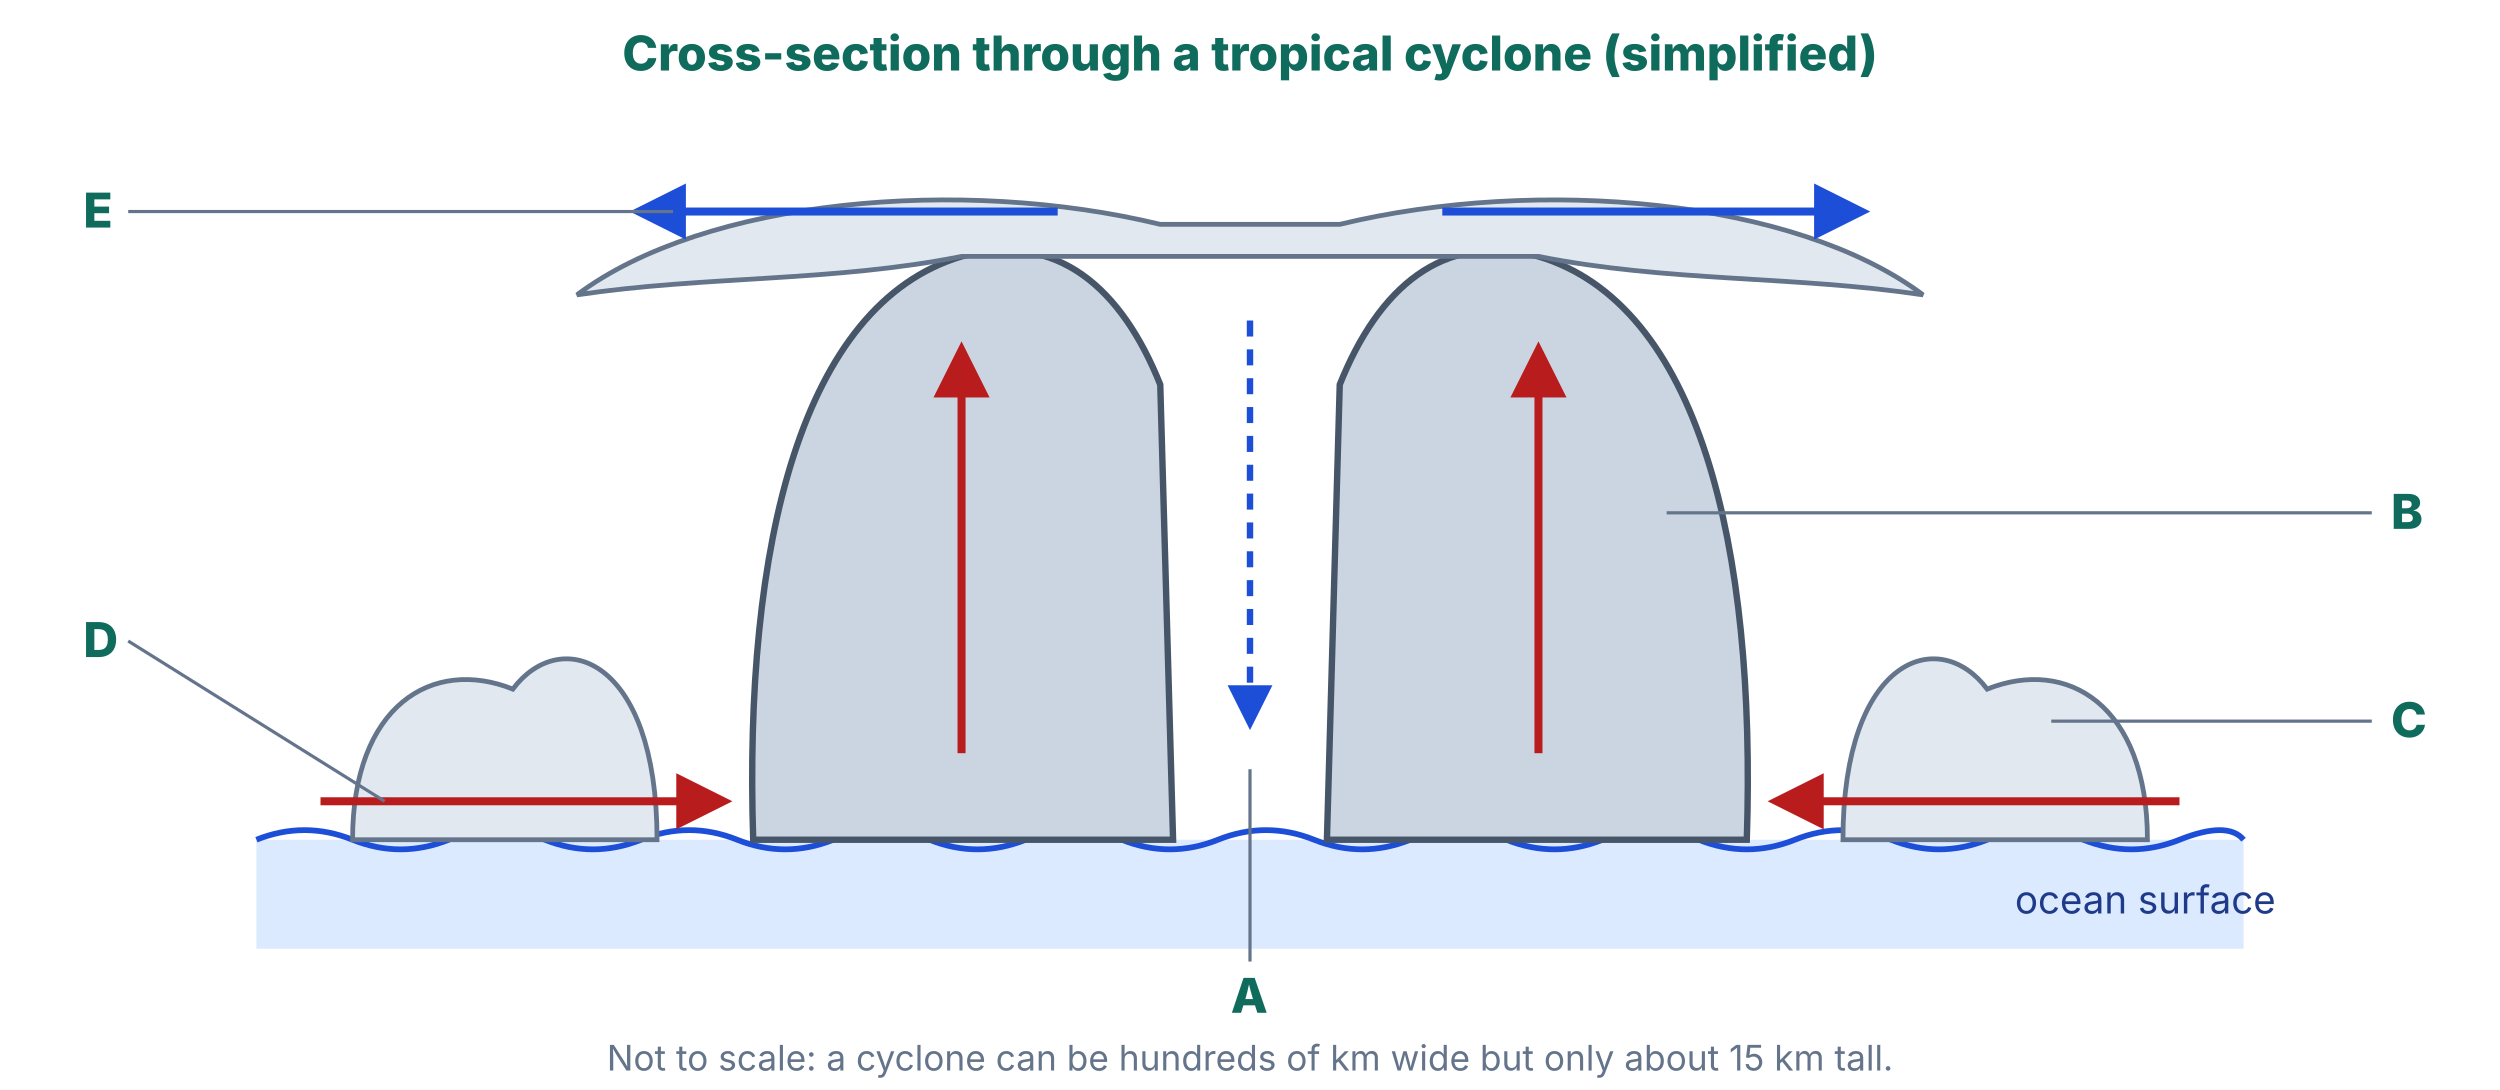
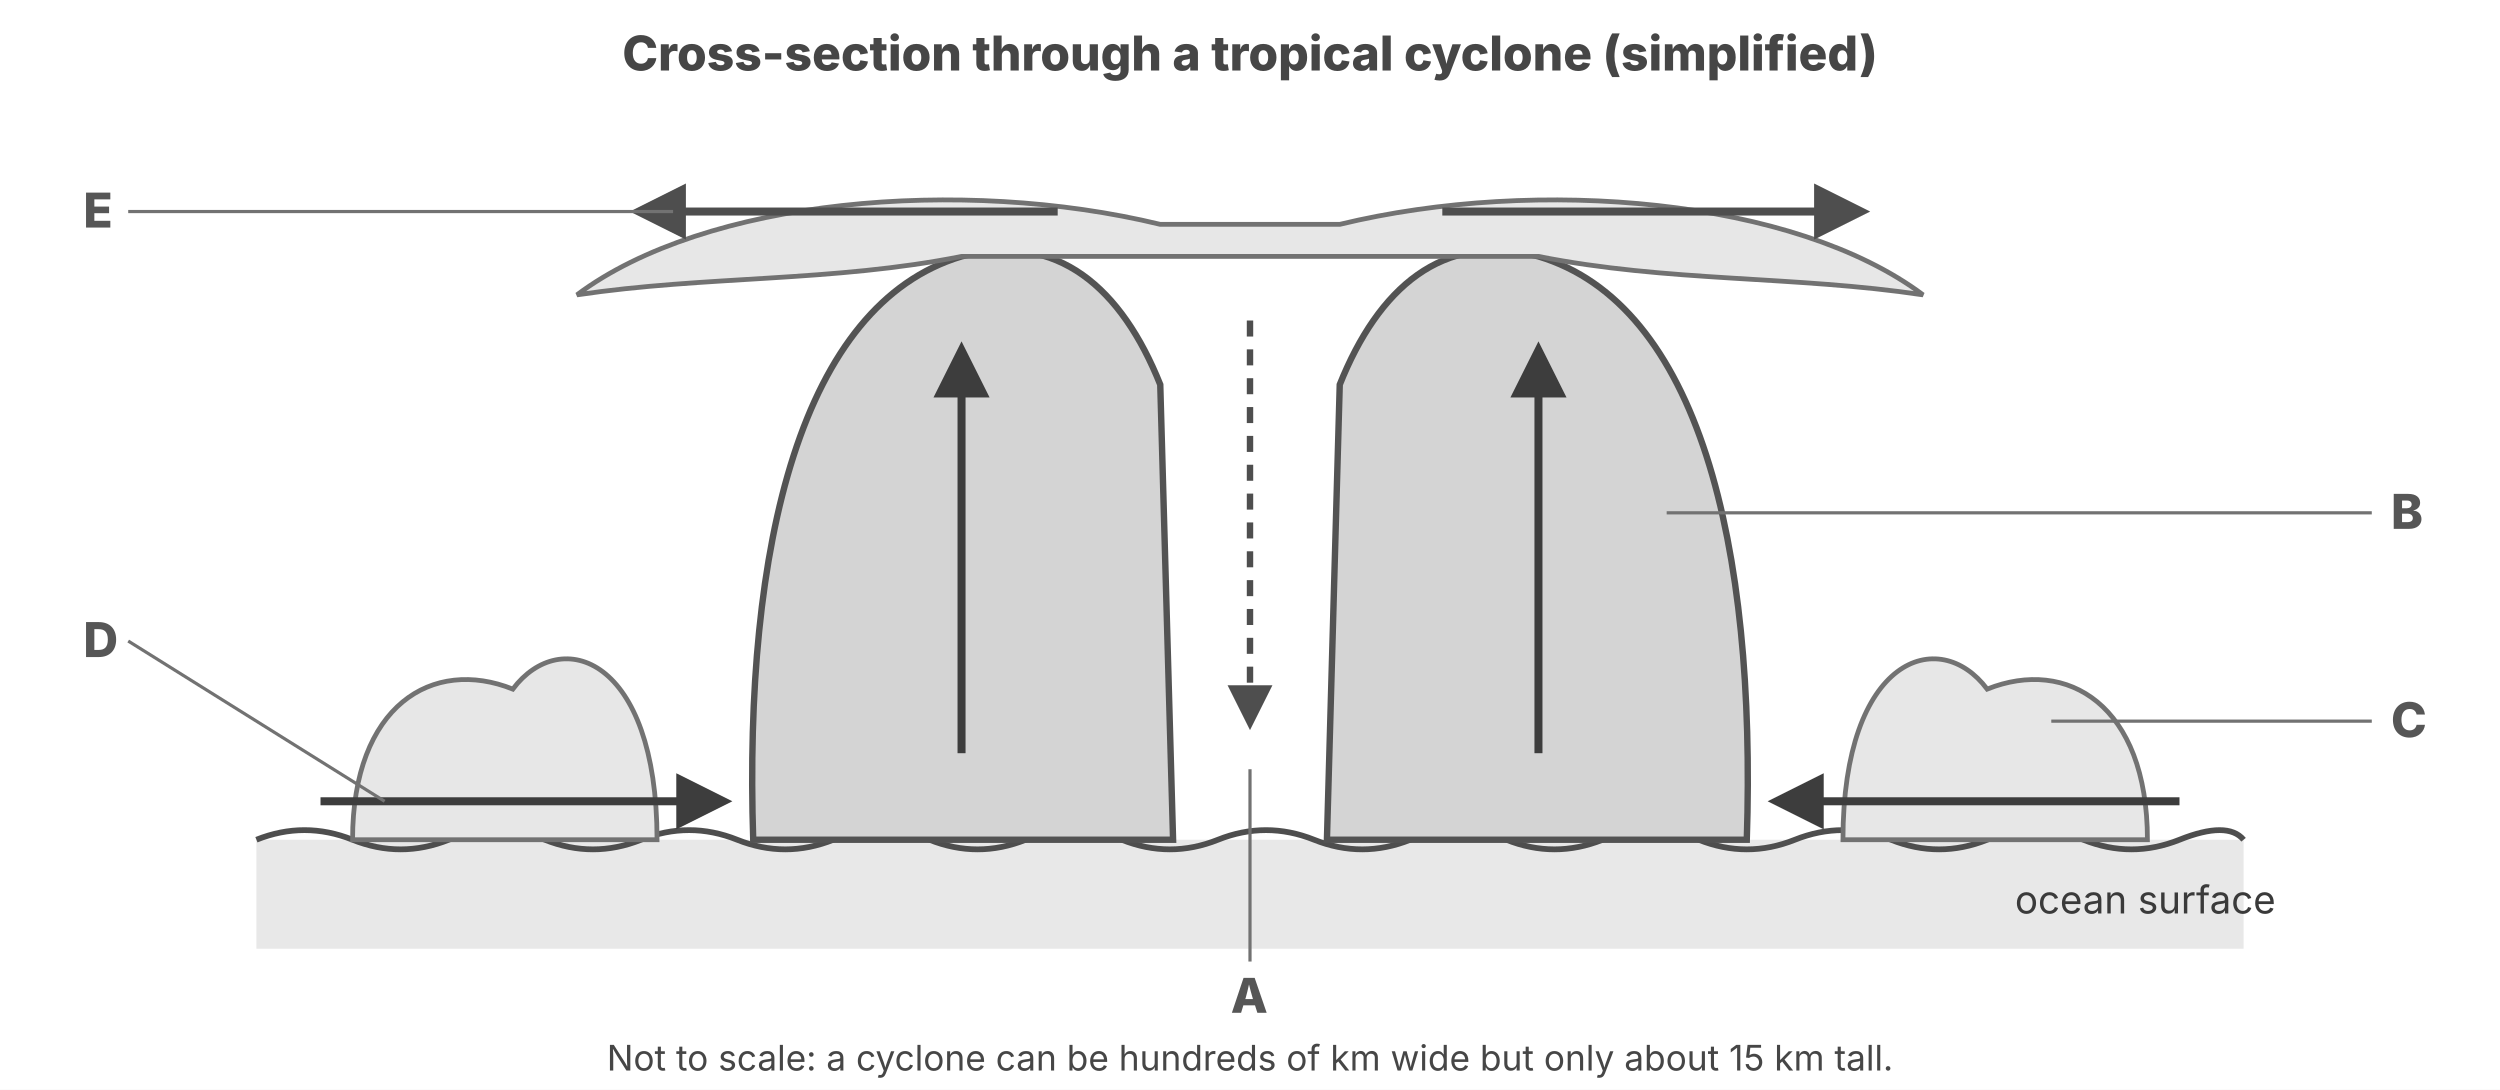
<svg xmlns="http://www.w3.org/2000/svg" viewBox="0 0 780 340" width="780" height="340" font-family="Inter, Arial, sans-serif" font-size="13">
-   <rect width="780" height="340" fill="#fff" />
-   <text x="390" y="22" text-anchor="middle" font-weight="800" font-size="15" fill="#0f6b5c">Cross-section through a tropical cyclone (simplified)</text>
+   <rect width="780" height="340" fill="#ffffff" />
+   <text x="390" y="22" text-anchor="middle" font-weight="800" font-size="15" fill="#464646">Cross-section through a tropical cyclone (simplified)</text>
  <defs>
    <marker id="ar" viewBox="0 0 10 10" refX="8" refY="5" markerWidth="7" markerHeight="7" orient="auto-start-reverse">
-       <path d="M0,0 L10,5 L0,10 z" fill="#b91c1c" />
+       <path d="M0,0 L10,5 L0,10 z" fill="#3d3d3d" />
    </marker>
    <marker id="ab" viewBox="0 0 10 10" refX="8" refY="5" markerWidth="7" markerHeight="7" orient="auto-start-reverse">
-       <path d="M0,0 L10,5 L0,10 z" fill="#1d4ed8" />
+       <path d="M0,0 L10,5 L0,10 z" fill="#4e4e4e" />
    </marker>
  </defs>
-   <rect x="80" y="262" width="620" height="34" fill="#dbeafe" />
-   <path d="M80,262 q15,-6 30,0 t30,0 t30,0 t30,0 t30,0 t30,0 t30,0 t30,0 t30,0 t30,0 t30,0 t30,0 t30,0 t30,0 t30,0 t30,0 t30,0 t30,0 t30,0 t30,0 t20,0" fill="none" stroke="#1d4ed8" stroke-width="1.8" />
-   <path d="M110,262 C110,220 135,205 160,215 C175,195 205,205 205,262 Z" fill="#e2e8f0" stroke="#64748b" stroke-width="1.5" />
-   <path d="M575,262 C575,205 605,195 620,215 C645,205 670,220 670,262 Z" fill="#e2e8f0" stroke="#64748b" stroke-width="1.5" />
-   <path d="M235,262 C232,170 250,95 300,80 C330,72 350,90 362,120 L366,262 Z" fill="#cbd5e1" stroke="#475569" stroke-width="2" />
-   <path d="M414,262 L418,120 C430,90 450,72 480,80 C530,95 548,170 545,262 Z" fill="#cbd5e1" stroke="#475569" stroke-width="2" />
-   <path d="M180,92 C220,62 300,55 362,70 L418,70 C480,55 560,62 600,92 C560,86 520,88 480,80 L300,80 C260,88 220,86 180,92 Z" fill="#e2e8f0" stroke="#64748b" stroke-width="1.5" />
-   <line x1="100" y1="250" x2="225" y2="250" stroke="#b91c1c" stroke-width="2.5" marker-end="url(#ar)" />
-   <line x1="680" y1="250" x2="555" y2="250" stroke="#b91c1c" stroke-width="2.5" marker-end="url(#ar)" />
-   <line x1="300" y1="235" x2="300" y2="110" stroke="#b91c1c" stroke-width="2.5" marker-end="url(#ar)" />
-   <line x1="480" y1="235" x2="480" y2="110" stroke="#b91c1c" stroke-width="2.5" marker-end="url(#ar)" />
-   <line x1="330" y1="66" x2="200" y2="66" stroke="#1d4ed8" stroke-width="2.5" marker-end="url(#ab)" />
-   <line x1="450" y1="66" x2="580" y2="66" stroke="#1d4ed8" stroke-width="2.5" marker-end="url(#ab)" />
-   <line x1="390" y1="100" x2="390" y2="225" stroke="#1d4ed8" stroke-width="2" stroke-dasharray="5 4" marker-end="url(#ab)" />
-   <g stroke="#64748b" stroke-width="1">
+   <rect x="80" y="262" width="620" height="34" fill="#e8e8e8" />
+   <path d="M80,262 q15,-6 30,0 t30,0 t30,0 t30,0 t30,0 t30,0 t30,0 t30,0 t30,0 t30,0 t30,0 t30,0 t30,0 t30,0 t30,0 t30,0 t30,0 t30,0 t30,0 t30,0 t20,0" fill="none" stroke="#4e4e4e" stroke-width="1.8" />
+   <path d="M110,262 C110,220 135,205 160,215 C175,195 205,205 205,262 Z" fill="#e7e7e7" stroke="#727272" stroke-width="1.5" />
+   <path d="M575,262 C575,205 605,195 620,215 C645,205 670,220 670,262 Z" fill="#e7e7e7" stroke="#727272" stroke-width="1.5" />
+   <path d="M235,262 C232,170 250,95 300,80 C330,72 350,90 362,120 L366,262 Z" fill="#d4d4d4" stroke="#535353" stroke-width="2" />
+   <path d="M414,262 L418,120 C430,90 450,72 480,80 C530,95 548,170 545,262 Z" fill="#d4d4d4" stroke="#535353" stroke-width="2" />
+   <path d="M180,92 C220,62 300,55 362,70 L418,70 C480,55 560,62 600,92 C560,86 520,88 480,80 L300,80 C260,88 220,86 180,92 Z" fill="#e7e7e7" stroke="#727272" stroke-width="1.5" />
+   <line x1="100" y1="250" x2="225" y2="250" stroke="#3d3d3d" stroke-width="2.5" marker-end="url(#ar)" />
+   <line x1="680" y1="250" x2="555" y2="250" stroke="#3d3d3d" stroke-width="2.5" marker-end="url(#ar)" />
+   <line x1="300" y1="235" x2="300" y2="110" stroke="#3d3d3d" stroke-width="2.5" marker-end="url(#ar)" />
+   <line x1="480" y1="235" x2="480" y2="110" stroke="#3d3d3d" stroke-width="2.5" marker-end="url(#ar)" />
+   <line x1="330" y1="66" x2="200" y2="66" stroke="#4e4e4e" stroke-width="2.5" marker-end="url(#ab)" />
+   <line x1="450" y1="66" x2="580" y2="66" stroke="#4e4e4e" stroke-width="2.5" marker-end="url(#ab)" />
+   <line x1="390" y1="100" x2="390" y2="225" stroke="#4e4e4e" stroke-width="2" stroke-dasharray="5 4" marker-end="url(#ab)" />
+   <g stroke="#727272" stroke-width="1">
    <line x1="390" y1="240" x2="390" y2="300" />
    <line x1="520" y1="160" x2="740" y2="160" />
    <line x1="640" y1="225" x2="740" y2="225" />
    <line x1="120" y1="250" x2="40" y2="200" />
    <line x1="210" y1="66" x2="40" y2="66" />
  </g>
-   <g font-weight="800" font-size="15" fill="#0f6b5c">
+   <g font-weight="800" font-size="15" fill="#565656">
    <text x="384" y="316">A</text>
    <text x="746" y="165">B</text>
    <text x="746" y="230">C</text>
    <text x="26" y="205">D</text>
    <text x="26" y="71">E</text>
  </g>
-   <text x="710" y="285" font-size="12" fill="#1e3a8a" text-anchor="end">ocean surface</text>
-   <text x="390" y="334" font-size="11" fill="#64748b" text-anchor="middle">Not to scale: a cyclone can be hundreds of km wide but only about 15 km tall.</text>
+   <text x="710" y="285" font-size="12" fill="#3a3a3a" text-anchor="end">ocean surface</text>
+   <text x="390" y="334" font-size="11" fill="#464646" text-anchor="middle">Not to scale: a cyclone can be hundreds of km wide but only about 15 km tall.</text>
</svg>
